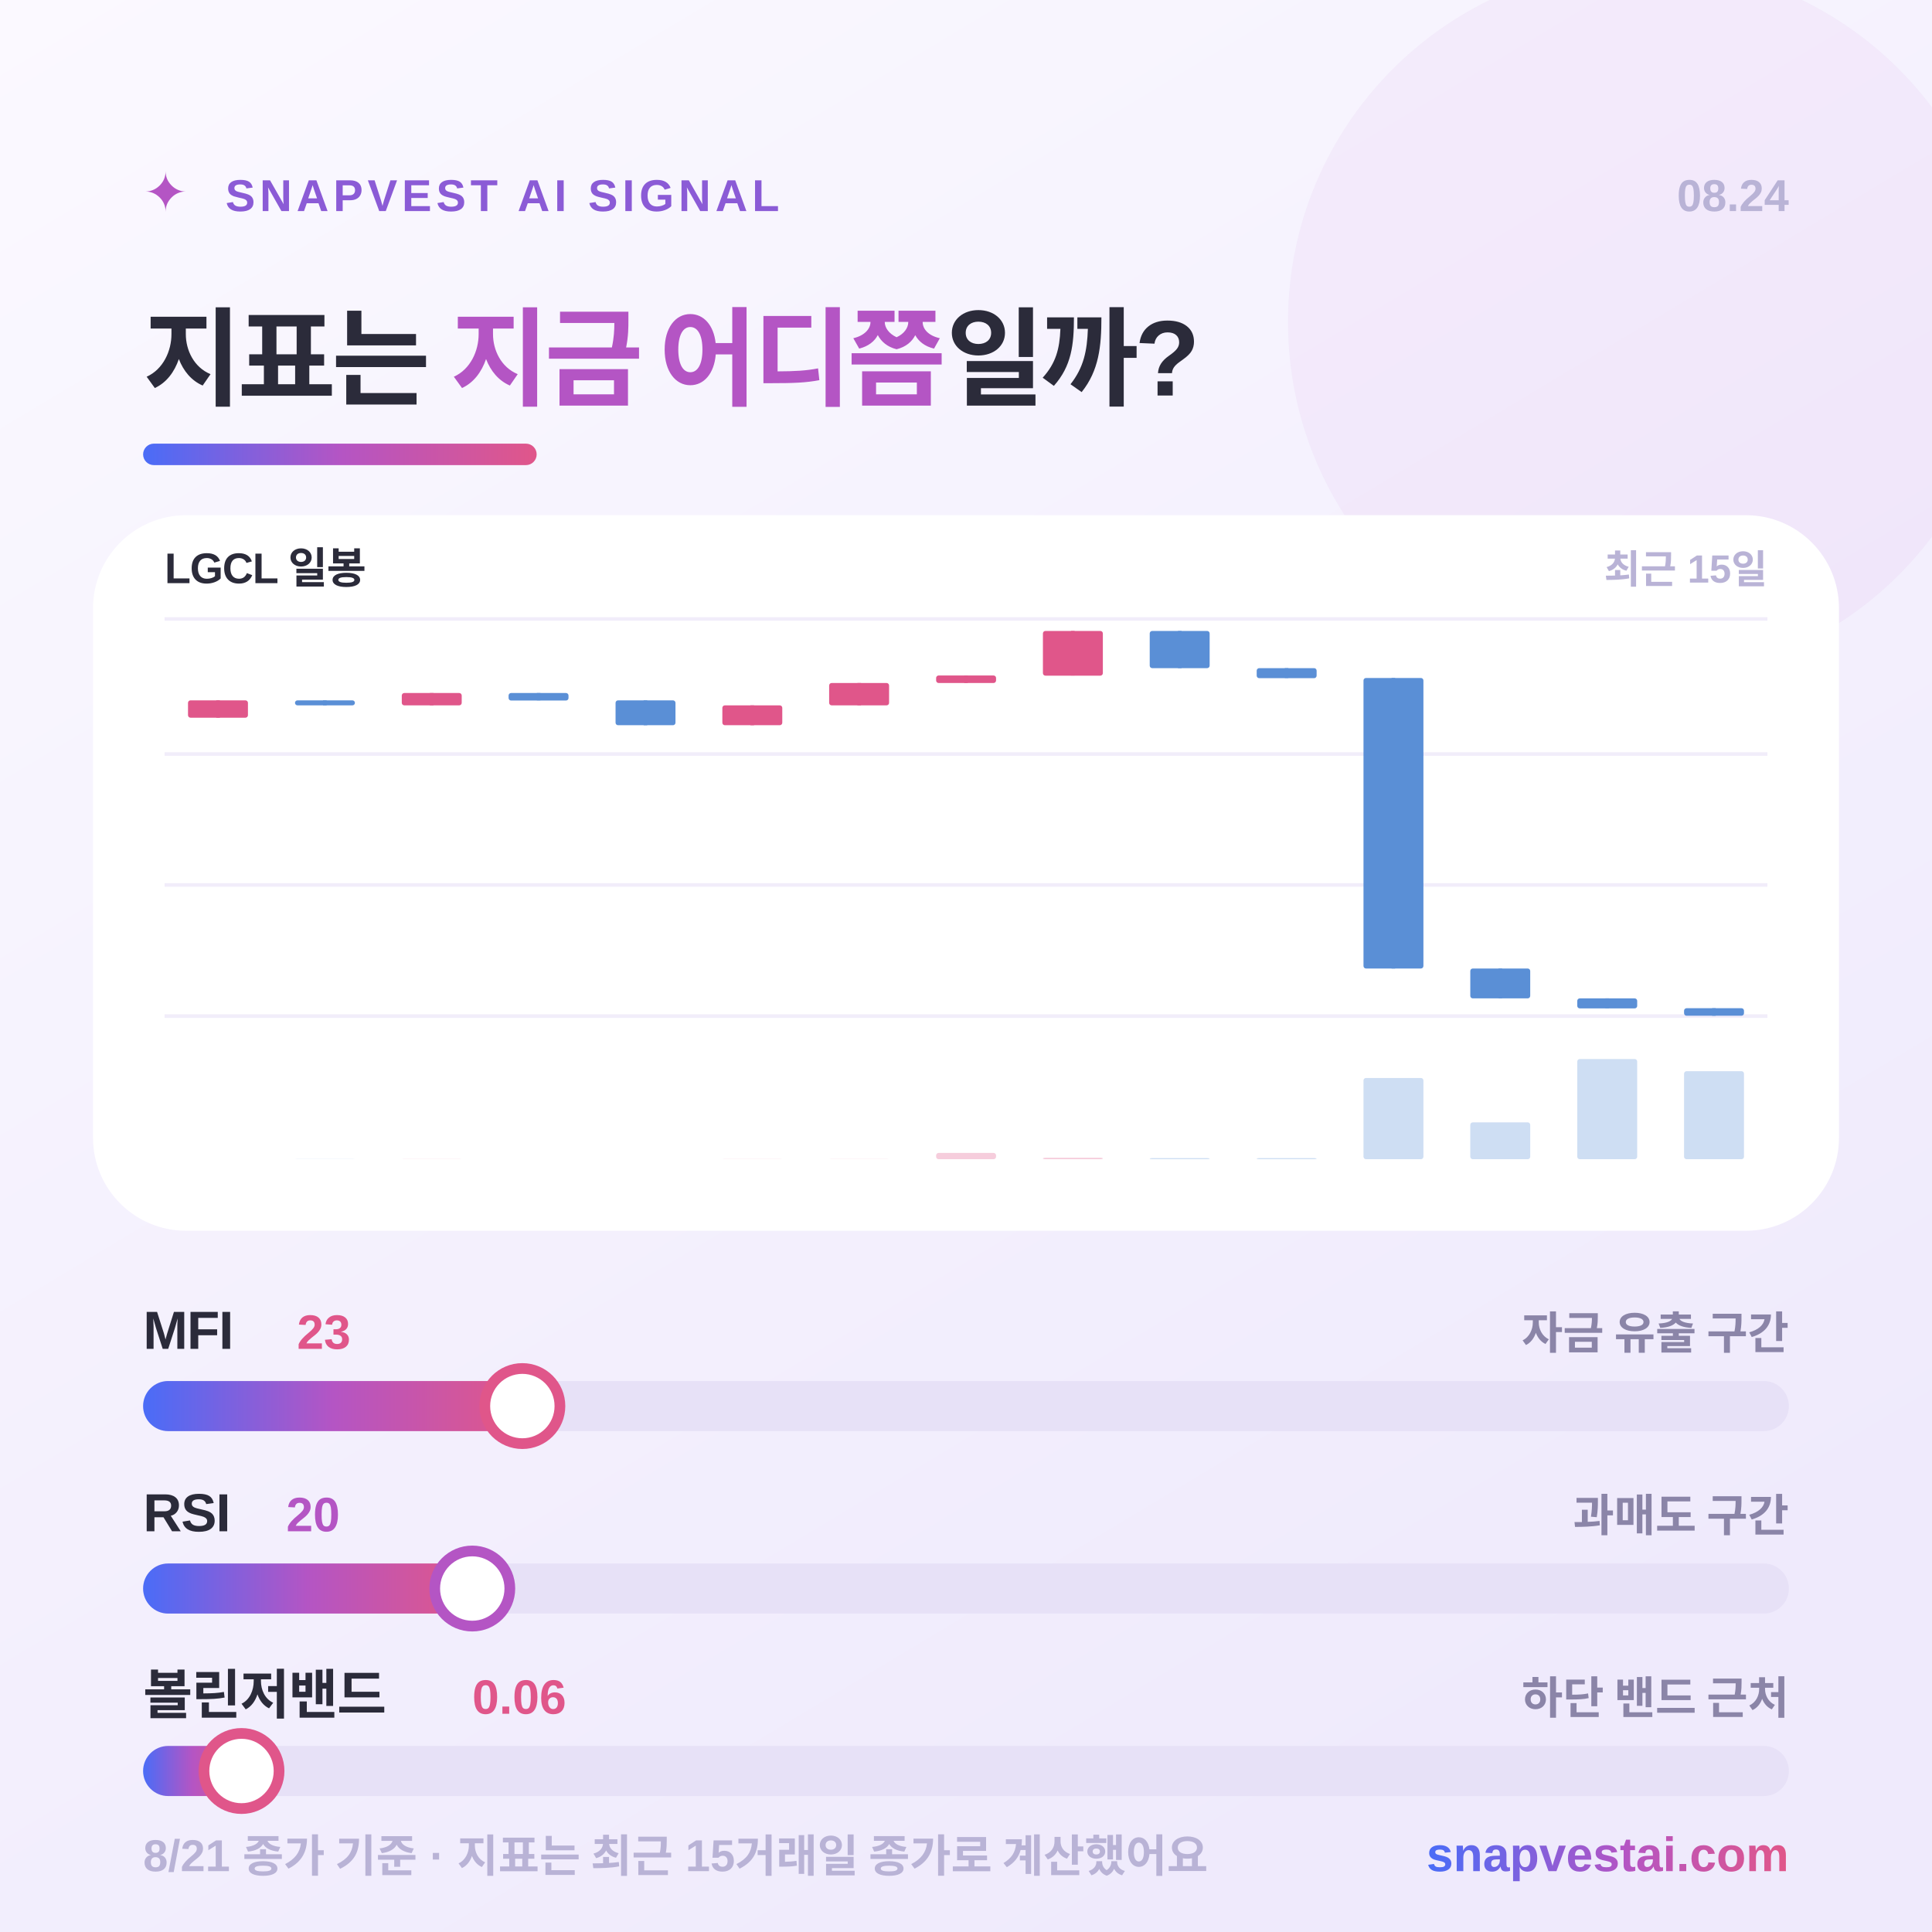
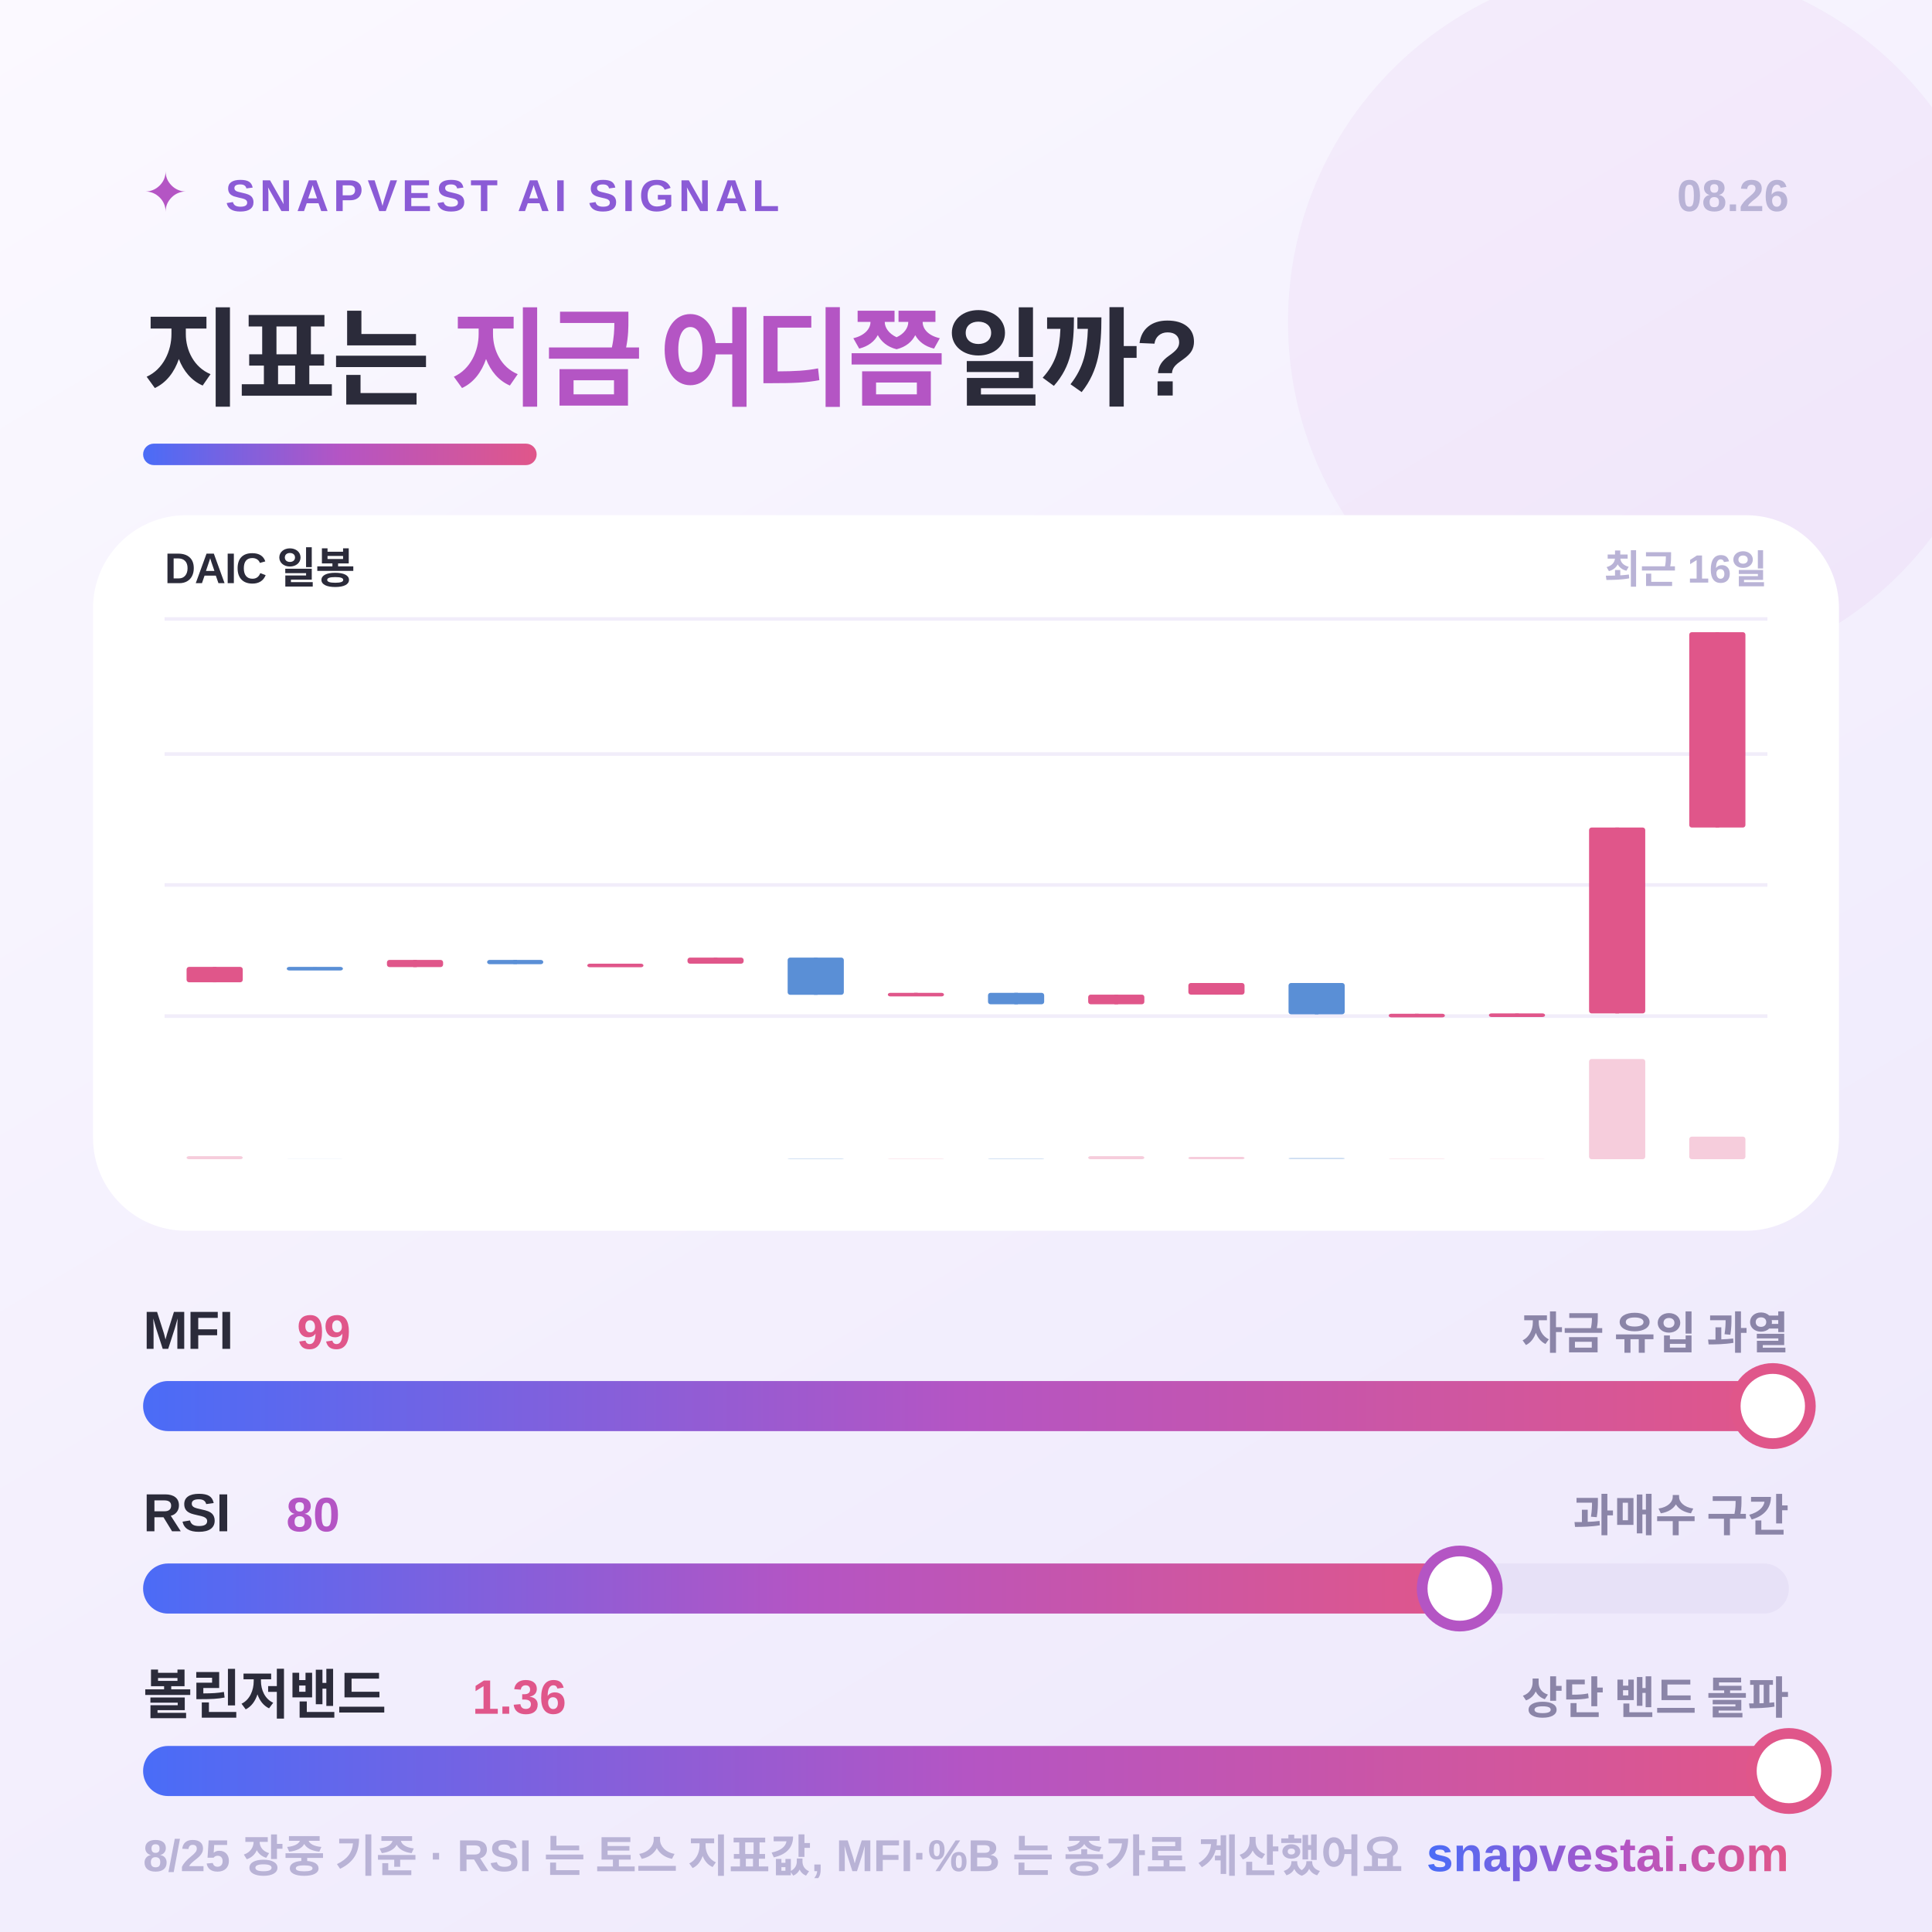
<svg xmlns="http://www.w3.org/2000/svg" width="1080" height="1080" viewBox="0 0 1080 1080" role="img">
  <defs>
    <linearGradient id="bg" x1="0" y1="0" x2="0.6" y2="1">
      <stop offset="0" stop-color="#FBF9FF" />
      <stop offset="1" stop-color="#EFEAFC" />
    </linearGradient>
    <linearGradient id="line" x1="0" y1="0" x2="1" y2="0">
      <stop offset="0" stop-color="#4A6CF7" />
      <stop offset="0.5" stop-color="#B455C4" />
      <stop offset="1" stop-color="#E0568A" />
    </linearGradient>
    <linearGradient id="dom" x1="0" y1="0" x2="1" y2="0">
      <stop offset="0" stop-color="#4A6CF7" />
      <stop offset="0.55" stop-color="#B455C4" />
      <stop offset="1" stop-color="#E0568A" />
    </linearGradient>
  </defs>
  <rect width="1080" height="1080" fill="url(#bg)" />
  <circle cx="920" cy="180" r="200" fill="#B455C4" opacity="0.06" />
  <rect x="52" y="288" width="976" height="400" rx="52" fill="#FFFFFF" />
  <g font-family="Pretendard, Poppins, Arial, sans-serif">
-     <text x="92" y="326" font-size="24" font-weight="700" letter-spacing="-0.5" fill="#2B2B3A">LGCL 일봉</text>
-     <text x="988" y="326" text-anchor="end" font-size="22" font-weight="600" fill="#B9B3D6">최근 15일</text>
+     <text x="92" y="326" font-size="24" font-weight="700" letter-spacing="-0.5" fill="#2B2B3A">DAIC 일봉</text>
+     <text x="988" y="326" text-anchor="end" font-size="22" font-weight="600" fill="#B9B3D6">최근 16일</text>
  </g>
  <line x1="92" y1="568.0" x2="988" y2="568.0" stroke="#F1EDFA" stroke-width="2" />
  <line x1="92" y1="494.7" x2="988" y2="494.7" stroke="#F1EDFA" stroke-width="2" />
  <line x1="92" y1="421.5" x2="988" y2="421.5" stroke="#F1EDFA" stroke-width="2" />
  <line x1="92" y1="346.0" x2="988" y2="346.0" stroke="#F1EDFA" stroke-width="2" />
-   <line x1="121.9" y1="391.5" x2="121.9" y2="401.2" stroke="#E0568A" stroke-width="2" />
-   <rect x="105.1" y="391.5" width="33.5" height="9.7" rx="1.4" fill="#E0568A" />
-   <rect x="105.1" y="648.0" width="33.5" height="0.0" rx="1.4" fill="#E0568A" opacity="0.3" />
-   <line x1="181.6" y1="391.5" x2="181.6" y2="394.3" stroke="#5A8FD6" stroke-width="2" />
-   <rect x="164.9" y="391.5" width="33.5" height="2.8" rx="1.4" fill="#5A8FD6" />
-   <rect x="164.9" y="647.9" width="33.5" height="0.1" rx="1.4" fill="#5A8FD6" opacity="0.3" />
-   <line x1="241.3" y1="387.4" x2="241.3" y2="394.3" stroke="#E0568A" stroke-width="2" />
-   <rect x="224.6" y="387.4" width="33.5" height="6.9" rx="1.4" fill="#E0568A" />
-   <rect x="224.6" y="647.9" width="33.5" height="0.1" rx="1.4" fill="#E0568A" opacity="0.3" />
-   <line x1="301.1" y1="387.4" x2="301.1" y2="391.5" stroke="#5A8FD6" stroke-width="2" />
-   <rect x="284.3" y="387.4" width="33.5" height="4.2" rx="1.4" fill="#5A8FD6" />
-   <rect x="284.3" y="648.0" width="33.5" height="0.0" rx="1.4" fill="#5A8FD6" opacity="0.3" />
-   <line x1="360.8" y1="391.5" x2="360.8" y2="405.4" stroke="#5A8FD6" stroke-width="2" />
-   <rect x="344.1" y="391.5" width="33.5" height="13.9" rx="1.4" fill="#5A8FD6" />
-   <rect x="344.1" y="648.0" width="33.5" height="0.0" rx="1.4" fill="#5A8FD6" opacity="0.3" />
-   <line x1="420.5" y1="394.3" x2="420.5" y2="405.4" stroke="#E0568A" stroke-width="2" />
-   <rect x="403.8" y="394.3" width="33.5" height="11.1" rx="1.4" fill="#E0568A" />
-   <rect x="403.8" y="647.9" width="33.5" height="0.1" rx="1.4" fill="#E0568A" opacity="0.3" />
-   <line x1="480.3" y1="381.8" x2="480.3" y2="394.3" stroke="#E0568A" stroke-width="2" />
-   <rect x="463.5" y="381.8" width="33.5" height="12.5" rx="1.4" fill="#E0568A" />
-   <rect x="463.5" y="647.9" width="33.5" height="0.1" rx="1.4" fill="#E0568A" opacity="0.3" />
-   <line x1="540.0" y1="377.6" x2="540.0" y2="381.8" stroke="#E0568A" stroke-width="2" />
-   <rect x="523.3" y="377.6" width="33.5" height="4.2" rx="1.4" fill="#E0568A" />
-   <rect x="523.3" y="644.5" width="33.5" height="3.5" rx="1.4" fill="#E0568A" opacity="0.3" />
-   <line x1="599.7" y1="352.7" x2="599.7" y2="377.6" stroke="#E0568A" stroke-width="2" />
-   <rect x="583.0" y="352.7" width="33.5" height="25.0" rx="1.4" fill="#E0568A" />
-   <rect x="583.0" y="647.2" width="33.5" height="0.8" rx="1.4" fill="#E0568A" opacity="0.3" />
-   <line x1="659.5" y1="352.7" x2="659.5" y2="373.5" stroke="#5A8FD6" stroke-width="2" />
-   <rect x="642.7" y="352.7" width="33.5" height="20.8" rx="1.4" fill="#5A8FD6" />
-   <rect x="642.7" y="647.4" width="33.5" height="0.6" rx="1.4" fill="#5A8FD6" opacity="0.3" />
-   <line x1="719.2" y1="373.5" x2="719.2" y2="379.0" stroke="#5A8FD6" stroke-width="2" />
-   <rect x="702.5" y="373.5" width="33.5" height="5.6" rx="1.4" fill="#5A8FD6" />
-   <rect x="702.5" y="647.4" width="33.5" height="0.6" rx="1.4" fill="#5A8FD6" opacity="0.3" />
-   <line x1="778.9" y1="379.0" x2="778.9" y2="541.4" stroke="#5A8FD6" stroke-width="2" />
-   <rect x="762.2" y="379.0" width="33.5" height="162.4" rx="1.4" fill="#5A8FD6" />
-   <rect x="762.2" y="602.6" width="33.5" height="45.4" rx="1.4" fill="#5A8FD6" opacity="0.3" />
-   <line x1="838.7" y1="541.4" x2="838.7" y2="558.1" stroke="#5A8FD6" stroke-width="2" />
-   <rect x="821.9" y="541.4" width="33.5" height="16.7" rx="1.4" fill="#5A8FD6" />
-   <rect x="821.9" y="627.4" width="33.5" height="20.6" rx="1.4" fill="#5A8FD6" opacity="0.3" />
-   <line x1="898.4" y1="558.1" x2="898.4" y2="563.6" stroke="#5A8FD6" stroke-width="2" />
-   <rect x="881.7" y="558.1" width="33.5" height="5.6" rx="1.4" fill="#5A8FD6" />
-   <rect x="881.7" y="592.0" width="33.5" height="56.0" rx="1.4" fill="#5A8FD6" opacity="0.3" />
-   <line x1="958.1" y1="563.6" x2="958.1" y2="567.8" stroke="#5A8FD6" stroke-width="2" />
-   <rect x="941.4" y="563.6" width="33.5" height="4.2" rx="1.4" fill="#5A8FD6" />
-   <rect x="941.4" y="598.8" width="33.5" height="49.2" rx="1.4" fill="#5A8FD6" opacity="0.3" />
+   <line x1="120.0" y1="540.5" x2="120.0" y2="549.1" stroke="#E0568A" stroke-width="2" />
+   <rect x="104.3" y="540.5" width="31.4" height="8.6" rx="1.4" fill="#E0568A" />
+   <rect x="104.3" y="646.3" width="31.4" height="1.7" rx="1.4" fill="#E0568A" opacity="0.3" />
+   <line x1="176.0" y1="540.5" x2="176.0" y2="540.6" stroke="#5A8FD6" stroke-width="2" />
+   <rect x="160.3" y="540.5" width="31.4" height="2.0" rx="1.4" fill="#5A8FD6" />
+   <rect x="160.3" y="647.9" width="31.4" height="0.1" rx="1.4" fill="#5A8FD6" opacity="0.3" />
+   <line x1="232.0" y1="536.6" x2="232.0" y2="540.6" stroke="#E0568A" stroke-width="2" />
+   <rect x="216.3" y="536.6" width="31.4" height="4.0" rx="1.4" fill="#E0568A" />
+   <rect x="216.3" y="648.0" width="31.4" height="0.0" rx="1.4" fill="#E0568A" opacity="0.3" />
+   <line x1="288.0" y1="536.6" x2="288.0" y2="538.9" stroke="#5A8FD6" stroke-width="2" />
+   <rect x="272.3" y="536.6" width="31.4" height="2.4" rx="1.4" fill="#5A8FD6" />
+   <rect x="272.3" y="648.0" width="31.4" height="0.0" rx="1.4" fill="#5A8FD6" opacity="0.3" />
+   <line x1="344.0" y1="538.7" x2="344.0" y2="538.9" stroke="#E0568A" stroke-width="2" />
+   <rect x="328.3" y="538.7" width="31.4" height="2.0" rx="1.4" fill="#E0568A" />
+   <rect x="328.3" y="648.0" width="31.4" height="0.0" rx="1.4" fill="#E0568A" opacity="0.3" />
+   <line x1="400.0" y1="535.3" x2="400.0" y2="538.7" stroke="#E0568A" stroke-width="2" />
+   <rect x="384.3" y="535.3" width="31.4" height="3.4" rx="1.4" fill="#E0568A" />
+   <rect x="384.3" y="648.0" width="31.4" height="0.0" rx="1.4" fill="#E0568A" opacity="0.3" />
+   <line x1="456.0" y1="535.3" x2="456.0" y2="556.1" stroke="#5A8FD6" stroke-width="2" />
+   <rect x="440.3" y="535.3" width="31.4" height="20.8" rx="1.4" fill="#5A8FD6" />
+   <rect x="440.3" y="647.6" width="31.4" height="0.4" rx="1.4" fill="#5A8FD6" opacity="0.3" />
+   <line x1="512.0" y1="555.0" x2="512.0" y2="556.1" stroke="#E0568A" stroke-width="2" />
+   <rect x="496.3" y="555.0" width="31.4" height="2.0" rx="1.4" fill="#E0568A" />
+   <rect x="496.3" y="647.8" width="31.4" height="0.2" rx="1.4" fill="#E0568A" opacity="0.3" />
+   <line x1="568.0" y1="555.0" x2="568.0" y2="561.4" stroke="#5A8FD6" stroke-width="2" />
+   <rect x="552.3" y="555.0" width="31.4" height="6.4" rx="1.4" fill="#5A8FD6" />
+   <rect x="552.3" y="647.6" width="31.4" height="0.4" rx="1.4" fill="#5A8FD6" opacity="0.3" />
+   <line x1="624.0" y1="556.0" x2="624.0" y2="561.4" stroke="#E0568A" stroke-width="2" />
+   <rect x="608.3" y="556.0" width="31.4" height="5.4" rx="1.4" fill="#E0568A" />
+   <rect x="608.3" y="646.3" width="31.4" height="1.7" rx="1.4" fill="#E0568A" opacity="0.3" />
+   <line x1="680.0" y1="549.5" x2="680.0" y2="556.0" stroke="#E0568A" stroke-width="2" />
+   <rect x="664.3" y="549.5" width="31.4" height="6.5" rx="1.4" fill="#E0568A" />
+   <rect x="664.3" y="646.7" width="31.4" height="1.3" rx="1.4" fill="#E0568A" opacity="0.3" />
+   <line x1="736.0" y1="549.5" x2="736.0" y2="567.0" stroke="#5A8FD6" stroke-width="2" />
+   <rect x="720.3" y="549.5" width="31.4" height="17.5" rx="1.4" fill="#5A8FD6" />
+   <rect x="720.3" y="647.2" width="31.4" height="0.8" rx="1.4" fill="#5A8FD6" opacity="0.3" />
+   <line x1="792.0" y1="566.7" x2="792.0" y2="567.0" stroke="#E0568A" stroke-width="2" />
+   <rect x="776.3" y="566.7" width="31.4" height="2.0" rx="1.4" fill="#E0568A" />
+   <rect x="776.3" y="647.8" width="31.4" height="0.2" rx="1.4" fill="#E0568A" opacity="0.3" />
+   <line x1="848.0" y1="566.5" x2="848.0" y2="566.7" stroke="#E0568A" stroke-width="2" />
+   <rect x="832.3" y="566.5" width="31.4" height="2.0" rx="1.4" fill="#E0568A" />
+   <rect x="832.3" y="647.9" width="31.4" height="0.1" rx="1.4" fill="#E0568A" opacity="0.3" />
+   <line x1="904.0" y1="462.6" x2="904.0" y2="566.5" stroke="#E0568A" stroke-width="2" />
+   <rect x="888.3" y="462.6" width="31.4" height="103.9" rx="1.4" fill="#E0568A" />
+   <rect x="888.3" y="592.0" width="31.4" height="56.0" rx="1.4" fill="#E0568A" opacity="0.3" />
+   <line x1="960.0" y1="353.4" x2="960.0" y2="462.6" stroke="#E0568A" stroke-width="2" />
+   <rect x="944.3" y="353.4" width="31.4" height="109.2" rx="1.4" fill="#E0568A" />
+   <rect x="944.3" y="635.4" width="31.4" height="12.6" rx="1.4" fill="#E0568A" opacity="0.3" />
  <g font-family="Pretendard, Poppins, Arial, sans-serif">
    <text x="80" y="118" font-size="30" fill="#B455C4">✦</text>
    <text x="126" y="118" font-size="25" font-weight="700" letter-spacing="2.5" fill="#8B5BD6">SNAPVEST AI SIGNAL</text>
-     <text x="1000" y="118" text-anchor="end" font-size="25" font-weight="600" fill="#B9B3D6">08.24</text>
+     <text x="1000" y="118" text-anchor="end" font-size="25" font-weight="600" fill="#B9B3D6">08.26</text>
    <text x="80" y="222" font-size="60" font-weight="700" letter-spacing="-2.5" fill="#2B2B3A">지표는 <tspan fill="#B455C4">지금 어디쯤</tspan>일까?</text>
    <rect x="80" y="248" width="220" height="12" rx="6" fill="url(#line)" />
    <text x="80" y="754" font-size="30" font-weight="700" letter-spacing="-0.5" fill="#2B2B3A">MFI</text>
-     <text x="166" y="754" font-size="27" font-weight="700" fill="#E0568A">23</text>
-     <text x="1000" y="754" text-anchor="end" font-size="25" font-weight="600" fill="#8B85A8">자금 유출 구간</text>
+     <text x="166" y="754" font-size="27" font-weight="700" fill="#E0568A">99</text>
+     <text x="1000" y="754" text-anchor="end" font-size="25" font-weight="600" fill="#8B85A8">자금 유입 과열</text>
    <rect x="80" y="772" width="920" height="28" rx="14" fill="#E7E1F7" />
-     <rect x="80" y="772" width="212" height="28" rx="14" fill="url(#line)" />
-     <circle cx="292" cy="786" r="21" fill="#FFFFFF" stroke="#E0568A" stroke-width="6" />
+     <rect x="80" y="772" width="911" height="28" rx="14" fill="url(#line)" />
+     <circle cx="991" cy="786" r="21" fill="#FFFFFF" stroke="#E0568A" stroke-width="6" />
    <text x="80" y="856" font-size="30" font-weight="700" letter-spacing="-0.5" fill="#2B2B3A">RSI</text>
-     <text x="160" y="856" font-size="27" font-weight="700" fill="#B455C4">20</text>
-     <text x="1000" y="856" text-anchor="end" font-size="25" font-weight="600" fill="#8B85A8">과매도 구간</text>
+     <text x="160" y="856" font-size="27" font-weight="700" fill="#B455C4">80</text>
+     <text x="1000" y="856" text-anchor="end" font-size="25" font-weight="600" fill="#8B85A8">과매수 구간</text>
    <rect x="80" y="874" width="920" height="28" rx="14" fill="#E7E1F7" />
-     <rect x="80" y="874" width="184" height="28" rx="14" fill="url(#line)" />
-     <circle cx="264" cy="888" r="21" fill="#FFFFFF" stroke="#B455C4" stroke-width="6" />
+     <rect x="80" y="874" width="736" height="28" rx="14" fill="url(#line)" />
+     <circle cx="816" cy="888" r="21" fill="#FFFFFF" stroke="#B455C4" stroke-width="6" />
    <text x="80" y="958" font-size="30" font-weight="700" letter-spacing="-0.5" fill="#2B2B3A">볼린저밴드</text>
-     <text x="264" y="958" font-size="27" font-weight="700" fill="#E0568A">0.06</text>
-     <text x="1000" y="958" text-anchor="end" font-size="25" font-weight="600" fill="#8B85A8">하단 밴드 근처</text>
+     <text x="264" y="958" font-size="27" font-weight="700" fill="#E0568A">1.36</text>
+     <text x="1000" y="958" text-anchor="end" font-size="25" font-weight="600" fill="#8B85A8">상단 밴드 돌파</text>
    <rect x="80" y="976" width="920" height="28" rx="14" fill="#E7E1F7" />
-     <rect x="80" y="976" width="55" height="28" rx="14" fill="url(#line)" />
-     <circle cx="135" cy="990" r="21" fill="#FFFFFF" stroke="#E0568A" stroke-width="6" />
-     <text x="80" y="1046" font-size="25" font-weight="600" fill="#B9B3D6">8/21 종가 기준 · 지표는 최근 15거래일 종가로 계산했어요</text>
+     <rect x="80" y="976" width="920" height="28" rx="14" fill="url(#line)" />
+     <circle cx="1000" cy="990" r="21" fill="#FFFFFF" stroke="#E0568A" stroke-width="6" />
+     <text x="80" y="1046" font-size="25" font-weight="600" fill="#B9B3D6">8/25 장중 기준 · RSI 는 토스 지표값, MFI·%B 는 종가로 계산했어요</text>
    <text x="1000" y="1046" text-anchor="end" font-size="27" font-weight="700" fill="url(#dom)">snapvestai.com</text>
  </g>
</svg>
